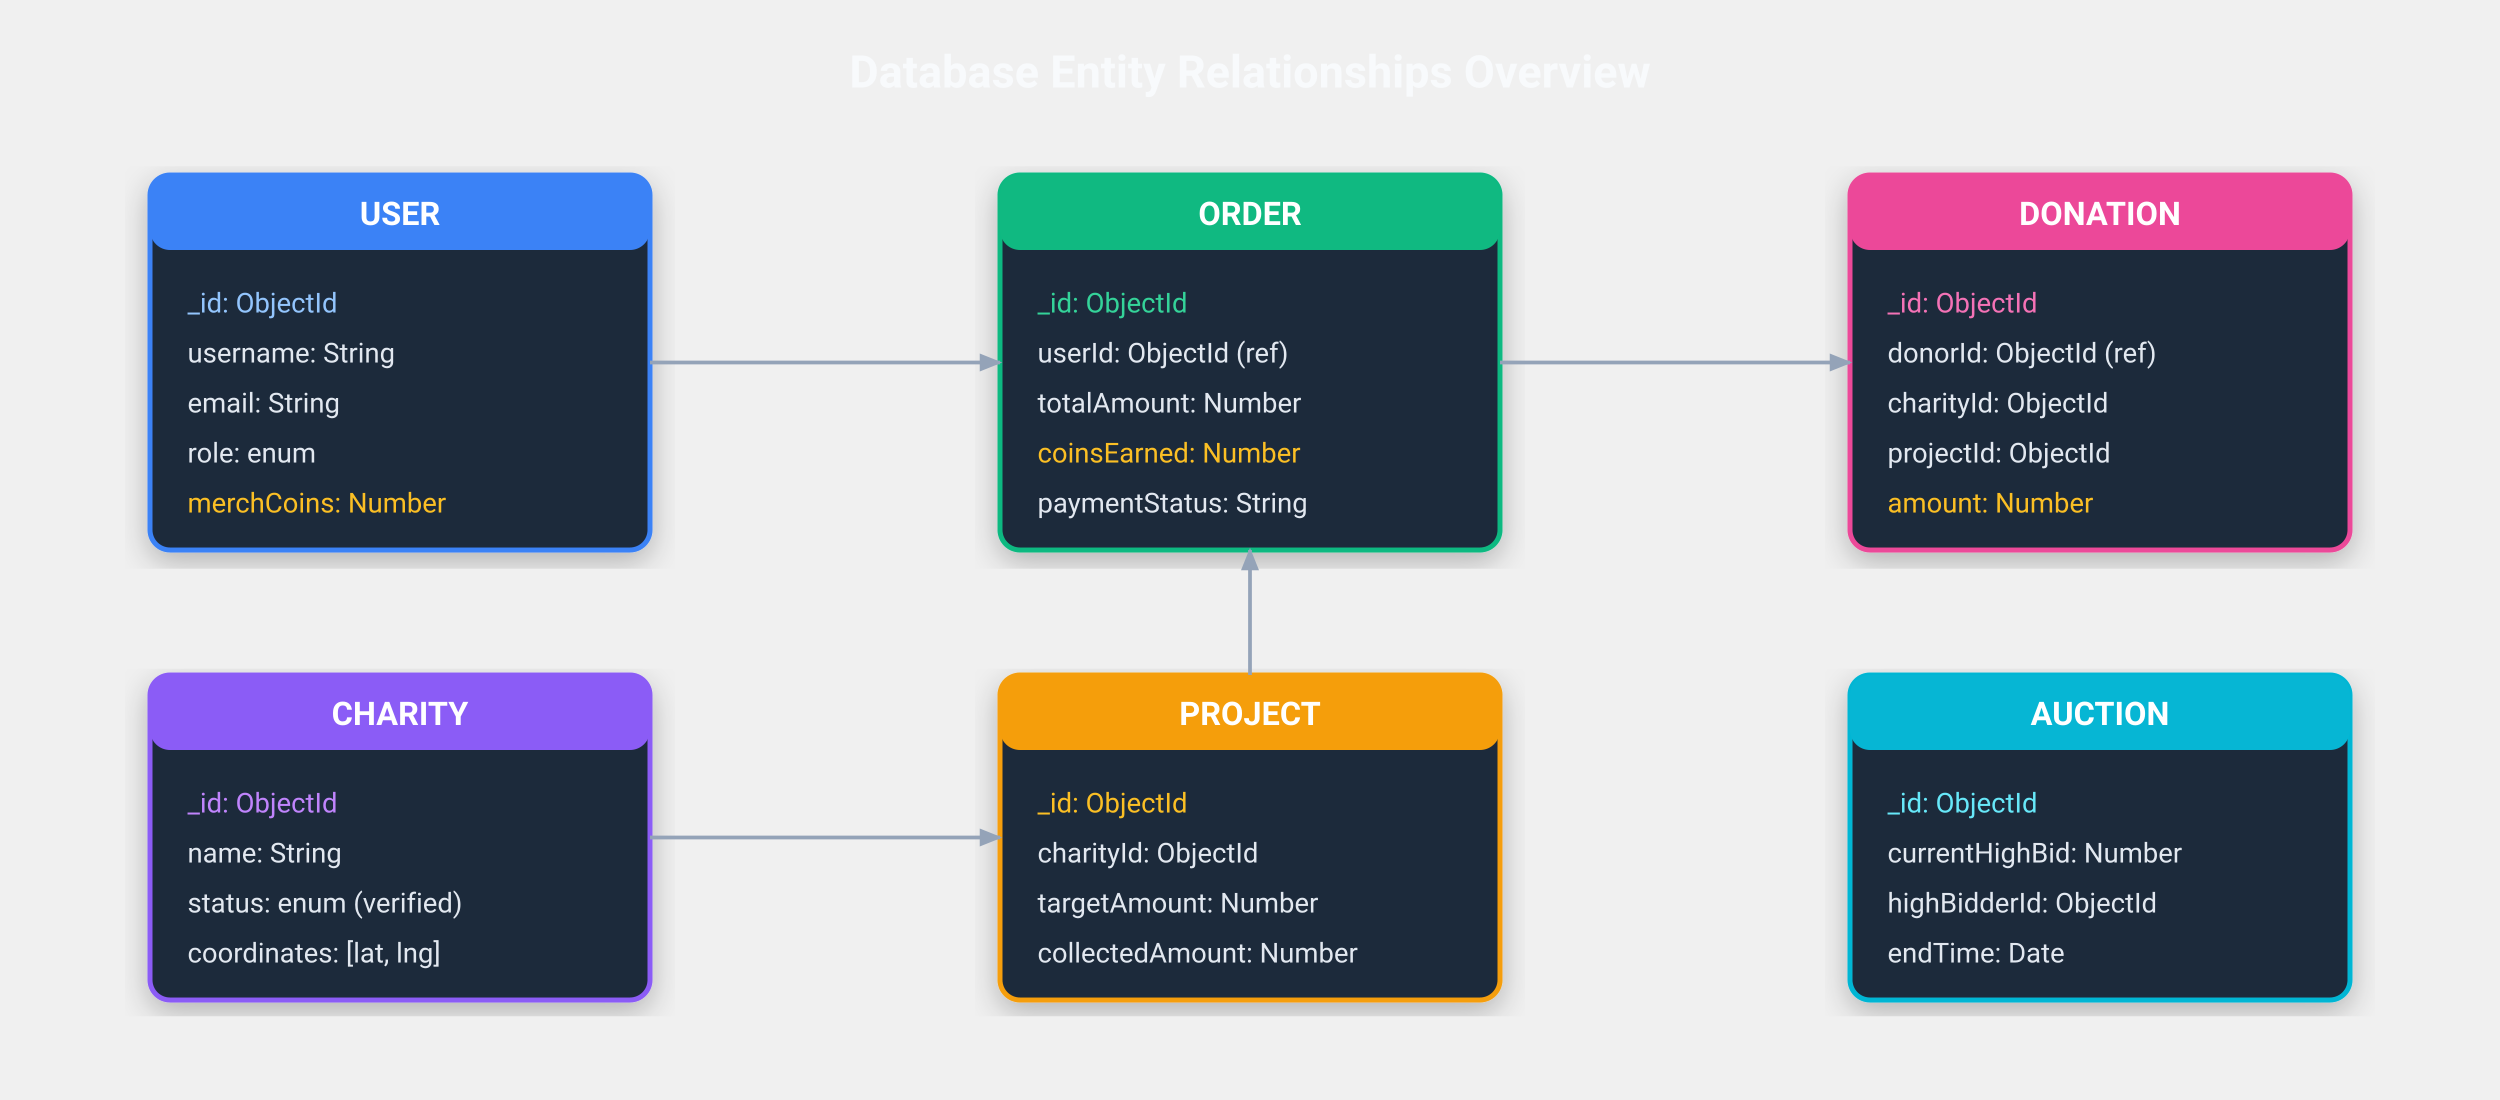
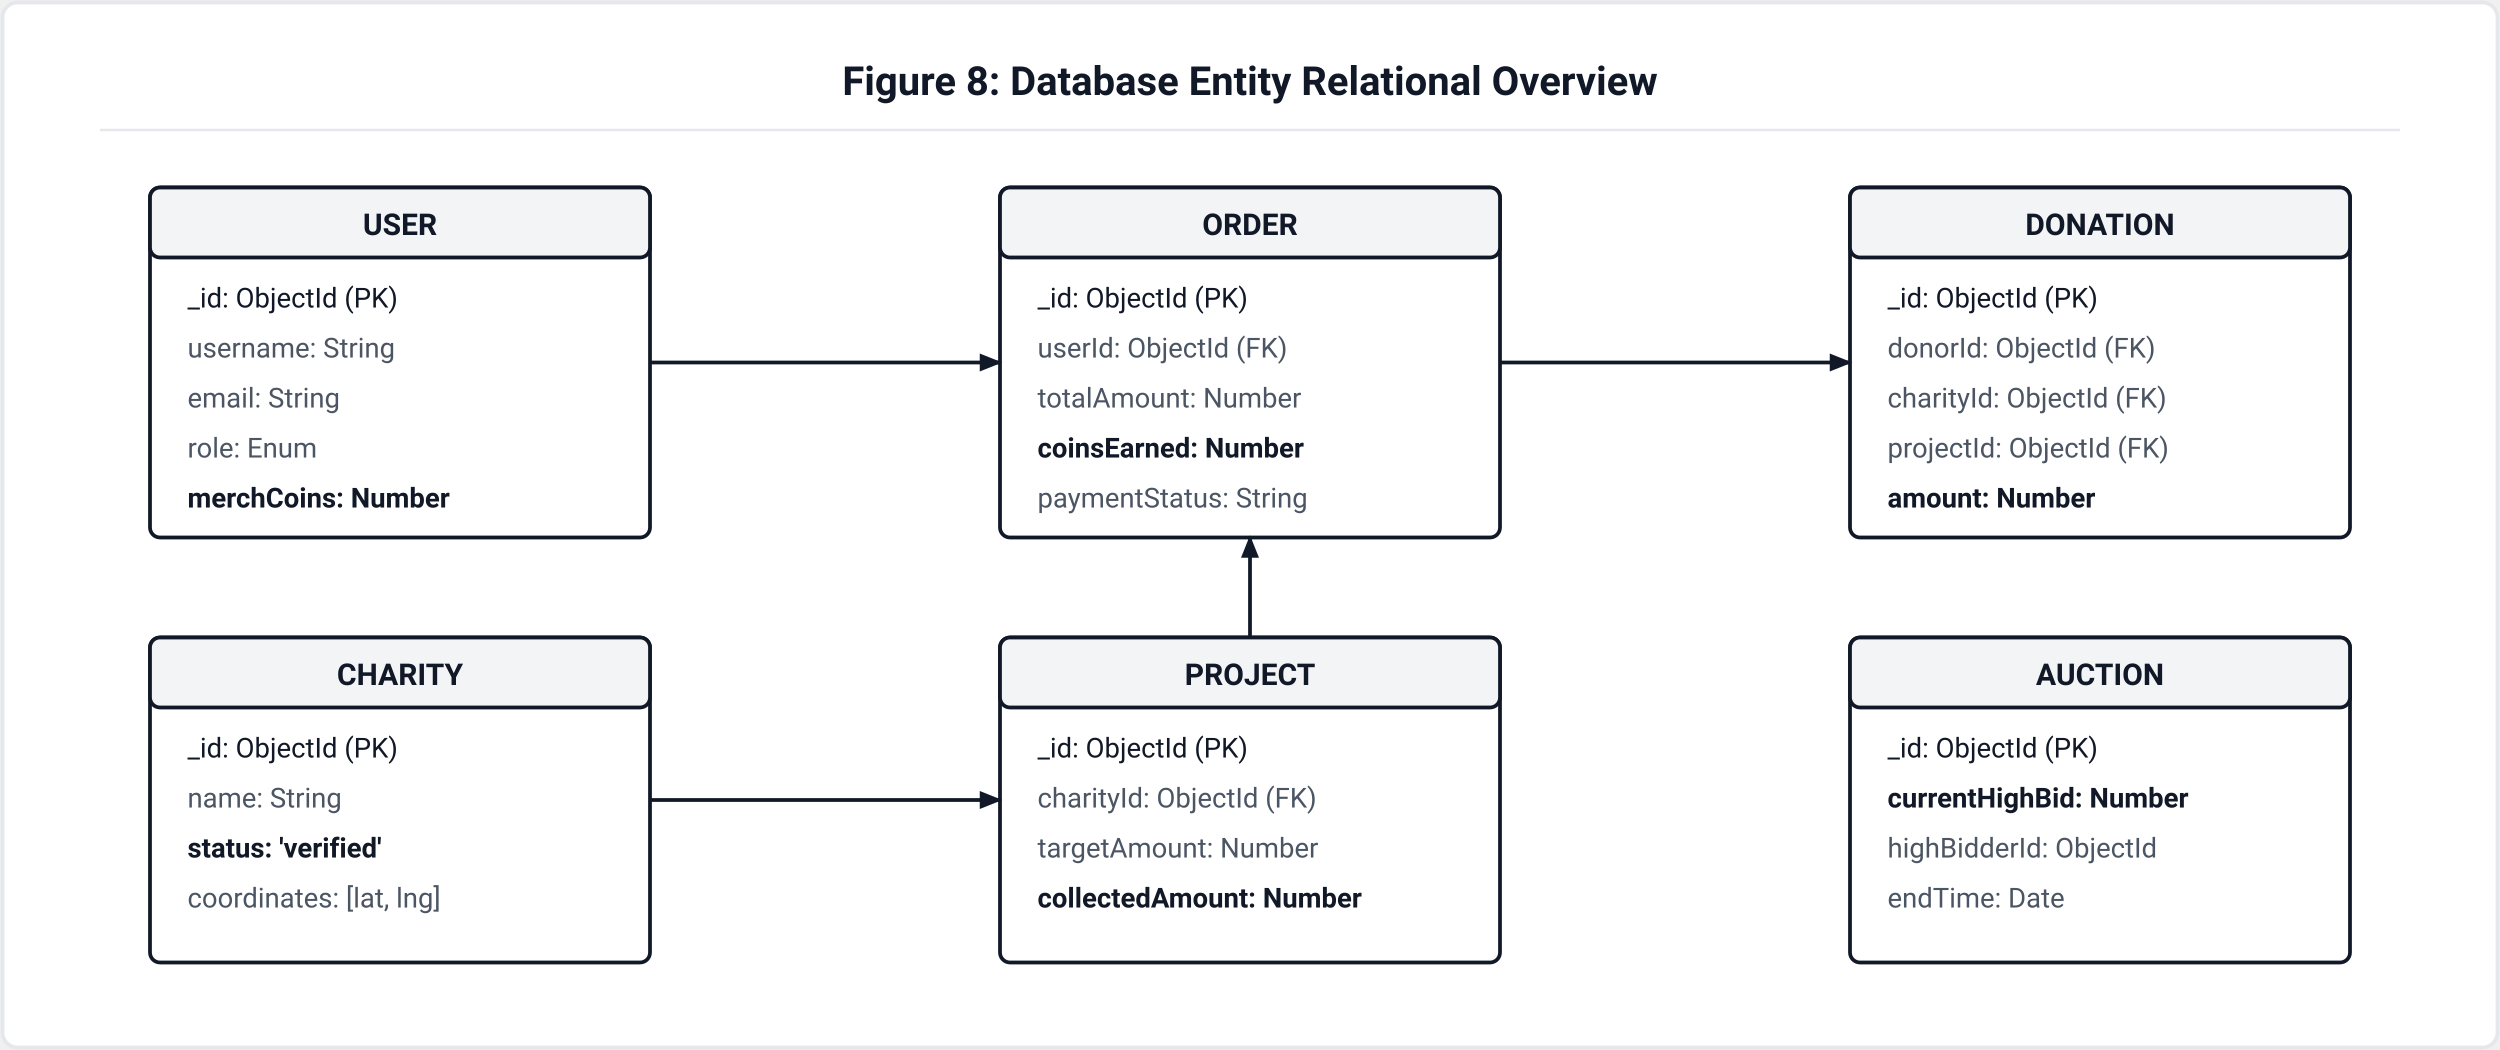
- <svg xmlns="http://www.w3.org/2000/svg" viewBox="0 0 1000 440" width="100%" height="100%" style="background-color: #0f172a; font-family: -apple-system, BlinkMacSystemFont, 'Segoe UI', Roboto, Helvetica, Arial, sans-serif;">
+ <svg xmlns="http://www.w3.org/2000/svg" viewBox="0 0 1000 420" width="100%" height="100%" style="background-color: #ffffff; font-family: -apple-system, BlinkMacSystemFont, 'Segoe UI', Roboto, 'Helvetica Neue', Arial, sans-serif;">
  <defs>
    <marker id="arrow" viewBox="0 0 10 10" refX="9" refY="5" markerWidth="6" markerHeight="6" orient="auto-start-reverse">
-       <path d="M 0 1 L 10 5 L 0 9 z" fill="#94a3b8" />
+       <path d="M 0 1 L 10 5 L 0 9 z" fill="#111827" />
    </marker>
-     <marker id="arrow-indigo" viewBox="0 0 10 10" refX="9" refY="5" markerWidth="6" markerHeight="6" orient="auto-start-reverse">
-       <path d="M 0 1 L 10 5 L 0 9 z" fill="#6366f1" />
-     </marker>
-     <marker id="arrow-emerald" viewBox="0 0 10 10" refX="9" refY="5" markerWidth="6" markerHeight="6" orient="auto-start-reverse">
-       <path d="M 0 1 L 10 5 L 0 9 z" fill="#10b981" />
-     </marker>
-     <marker id="arrow-rose" viewBox="0 0 10 10" refX="9" refY="5" markerWidth="6" markerHeight="6" orient="auto-start-reverse">
-       <path d="M 0 1 L 10 5 L 0 9 z" fill="#f43f5e" />
-     </marker>
-     <filter id="shadow" x="-5%" y="-5%" width="110%" height="110%">
-       <feDropShadow dx="0" dy="4" stdDeviation="6" flood-color="#000000" flood-opacity="0.25" />
-     </filter>
-     <linearGradient id="primaryGrad" x1="0%" y1="0%" x2="100%" y2="100%">
-       <stop offset="0%" stop-color="#4f46e5" />
-       <stop offset="100%" stop-color="#3730a3" />
-     </linearGradient>
-     <linearGradient id="cardGrad" x1="0%" y1="0%" x2="100%" y2="100%">
-       <stop offset="0%" stop-color="#1e293b" />
-       <stop offset="100%" stop-color="#0f172a" />
-     </linearGradient>
-     <linearGradient id="emeraldGrad" x1="0%" y1="0%" x2="100%" y2="100%">
-       <stop offset="0%" stop-color="#059669" />
-       <stop offset="100%" stop-color="#047857" />
-     </linearGradient>
-     <linearGradient id="amberGrad" x1="0%" y1="0%" x2="100%" y2="100%">
-       <stop offset="0%" stop-color="#d97706" />
-       <stop offset="100%" stop-color="#b45309" />
-     </linearGradient>
-     <linearGradient id="roseGrad" x1="0%" y1="0%" x2="100%" y2="100%">
-       <stop offset="0%" stop-color="#e11d48" />
-       <stop offset="100%" stop-color="#be123c" />
-     </linearGradient>
  </defs>
-   <text x="500" y="35" text-anchor="middle" fill="#f8fafc" font-size="18" font-weight="700">Database Entity Relationships Overview</text>
-   <g transform="translate(60, 70)">
-     <rect width="200" height="150" rx="8" fill="#1e293b" stroke="#3b82f6" stroke-width="2" filter="url(#shadow)" />
-     <rect width="200" height="30" rx="8" fill="#3b82f6" />
-     <text x="100" y="20" text-anchor="middle" fill="#ffffff" font-size="13" font-weight="700">USER</text>
-     <text x="15" y="55" fill="#93c5fd" font-size="11">_id: ObjectId</text>
-     <text x="15" y="75" fill="#e2e8f0" font-size="11">username: String</text>
-     <text x="15" y="95" fill="#e2e8f0" font-size="11">email: String</text>
-     <text x="15" y="115" fill="#e2e8f0" font-size="11">role: enum</text>
-     <text x="15" y="135" fill="#fbbf24" font-size="11">merchCoins: Number</text>
+   <rect x="1" y="1" width="998" height="418" rx="6" fill="#ffffff" stroke="#e5e7eb" stroke-width="1.5" />
+   <text x="500" y="38" text-anchor="middle" fill="#111827" font-size="16" font-weight="700">Figure 8: Database Entity Relational Overview</text>
+   <line x1="40" y1="52" x2="960" y2="52" stroke="#e5e7eb" stroke-width="1" />
+   <g transform="translate(60, 75)">
+     <rect width="200" height="140" rx="4" fill="#ffffff" stroke="#111827" stroke-width="1.5" />
+     <rect width="200" height="28" rx="4" fill="#f3f4f6" stroke="#111827" stroke-width="1.5" />
+     <text x="100" y="19" text-anchor="middle" fill="#111827" font-size="12" font-weight="700">USER</text>
+     <text x="15" y="48" fill="#111827" font-size="11">_id: ObjectId (PK)</text>
+     <text x="15" y="68" fill="#4b5563" font-size="11">username: String</text>
+     <text x="15" y="88" fill="#4b5563" font-size="11">email: String</text>
+     <text x="15" y="108" fill="#4b5563" font-size="11">role: Enum</text>
+     <text x="15" y="128" fill="#111827" font-size="11" font-weight="600">merchCoins: Number</text>
  </g>
-   <g transform="translate(400, 70)">
-     <rect width="200" height="150" rx="8" fill="#1e293b" stroke="#10b981" stroke-width="2" filter="url(#shadow)" />
-     <rect width="200" height="30" rx="8" fill="#10b981" />
-     <text x="100" y="20" text-anchor="middle" fill="#ffffff" font-size="13" font-weight="700">ORDER</text>
-     <text x="15" y="55" fill="#34d399" font-size="11">_id: ObjectId</text>
-     <text x="15" y="75" fill="#e2e8f0" font-size="11">userId: ObjectId (ref)</text>
-     <text x="15" y="95" fill="#e2e8f0" font-size="11">totalAmount: Number</text>
-     <text x="15" y="115" fill="#fbbf24" font-size="11">coinsEarned: Number</text>
-     <text x="15" y="135" fill="#e2e8f0" font-size="11">paymentStatus: String</text>
+   <g transform="translate(400, 75)">
+     <rect width="200" height="140" rx="4" fill="#ffffff" stroke="#111827" stroke-width="1.5" />
+     <rect width="200" height="28" rx="4" fill="#f3f4f6" stroke="#111827" stroke-width="1.5" />
+     <text x="100" y="19" text-anchor="middle" fill="#111827" font-size="12" font-weight="700">ORDER</text>
+     <text x="15" y="48" fill="#111827" font-size="11">_id: ObjectId (PK)</text>
+     <text x="15" y="68" fill="#4b5563" font-size="11">userId: ObjectId (FK)</text>
+     <text x="15" y="88" fill="#4b5563" font-size="11">totalAmount: Number</text>
+     <text x="15" y="108" fill="#111827" font-size="11" font-weight="600">coinsEarned: Number</text>
+     <text x="15" y="128" fill="#4b5563" font-size="11">paymentStatus: String</text>
  </g>
-   <g transform="translate(740, 70)">
-     <rect width="200" height="150" rx="8" fill="#1e293b" stroke="#ec4899" stroke-width="2" filter="url(#shadow)" />
-     <rect width="200" height="30" rx="8" fill="#ec4899" />
-     <text x="100" y="20" text-anchor="middle" fill="#ffffff" font-size="13" font-weight="700">DONATION</text>
-     <text x="15" y="55" fill="#f472b6" font-size="11">_id: ObjectId</text>
-     <text x="15" y="75" fill="#e2e8f0" font-size="11">donorId: ObjectId (ref)</text>
-     <text x="15" y="95" fill="#e2e8f0" font-size="11">charityId: ObjectId</text>
-     <text x="15" y="115" fill="#e2e8f0" font-size="11">projectId: ObjectId</text>
-     <text x="15" y="135" fill="#fbbf24" font-size="11">amount: Number</text>
+   <g transform="translate(740, 75)">
+     <rect width="200" height="140" rx="4" fill="#ffffff" stroke="#111827" stroke-width="1.5" />
+     <rect width="200" height="28" rx="4" fill="#f3f4f6" stroke="#111827" stroke-width="1.5" />
+     <text x="100" y="19" text-anchor="middle" fill="#111827" font-size="12" font-weight="700">DONATION</text>
+     <text x="15" y="48" fill="#111827" font-size="11">_id: ObjectId (PK)</text>
+     <text x="15" y="68" fill="#4b5563" font-size="11">donorId: ObjectId (FK)</text>
+     <text x="15" y="88" fill="#4b5563" font-size="11">charityId: ObjectId (FK)</text>
+     <text x="15" y="108" fill="#4b5563" font-size="11">projectId: ObjectId (FK)</text>
+     <text x="15" y="128" fill="#111827" font-size="11" font-weight="600">amount: Number</text>
  </g>
-   <g transform="translate(60, 270)">
-     <rect width="200" height="130" rx="8" fill="#1e293b" stroke="#8b5cf6" stroke-width="2" filter="url(#shadow)" />
-     <rect width="200" height="30" rx="8" fill="#8b5cf6" />
-     <text x="100" y="20" text-anchor="middle" fill="#ffffff" font-size="13" font-weight="700">CHARITY</text>
-     <text x="15" y="55" fill="#c084fc" font-size="11">_id: ObjectId</text>
-     <text x="15" y="75" fill="#e2e8f0" font-size="11">name: String</text>
-     <text x="15" y="95" fill="#e2e8f0" font-size="11">status: enum (verified)</text>
-     <text x="15" y="115" fill="#e2e8f0" font-size="11">coordinates: [lat, lng]</text>
+   <g transform="translate(60, 255)">
+     <rect width="200" height="130" rx="4" fill="#ffffff" stroke="#111827" stroke-width="1.5" />
+     <rect width="200" height="28" rx="4" fill="#f3f4f6" stroke="#111827" stroke-width="1.5" />
+     <text x="100" y="19" text-anchor="middle" fill="#111827" font-size="12" font-weight="700">CHARITY</text>
+     <text x="15" y="48" fill="#111827" font-size="11">_id: ObjectId (PK)</text>
+     <text x="15" y="68" fill="#4b5563" font-size="11">name: String</text>
+     <text x="15" y="88" fill="#111827" font-size="11" font-weight="600">status: 'verified'</text>
+     <text x="15" y="108" fill="#4b5563" font-size="11">coordinates: [lat, lng]</text>
  </g>
-   <g transform="translate(400, 270)">
-     <rect width="200" height="130" rx="8" fill="#1e293b" stroke="#f59e0b" stroke-width="2" filter="url(#shadow)" />
-     <rect width="200" height="30" rx="8" fill="#f59e0b" />
-     <text x="100" y="20" text-anchor="middle" fill="#ffffff" font-size="13" font-weight="700">PROJECT</text>
-     <text x="15" y="55" fill="#fbbf24" font-size="11">_id: ObjectId</text>
-     <text x="15" y="75" fill="#e2e8f0" font-size="11">charityId: ObjectId</text>
-     <text x="15" y="95" fill="#e2e8f0" font-size="11">targetAmount: Number</text>
-     <text x="15" y="115" fill="#e2e8f0" font-size="11">collectedAmount: Number</text>
+   <g transform="translate(400, 255)">
+     <rect width="200" height="130" rx="4" fill="#ffffff" stroke="#111827" stroke-width="1.5" />
+     <rect width="200" height="28" rx="4" fill="#f3f4f6" stroke="#111827" stroke-width="1.5" />
+     <text x="100" y="19" text-anchor="middle" fill="#111827" font-size="12" font-weight="700">PROJECT</text>
+     <text x="15" y="48" fill="#111827" font-size="11">_id: ObjectId (PK)</text>
+     <text x="15" y="68" fill="#4b5563" font-size="11">charityId: ObjectId (FK)</text>
+     <text x="15" y="88" fill="#4b5563" font-size="11">targetAmount: Number</text>
+     <text x="15" y="108" fill="#111827" font-size="11" font-weight="600">collectedAmount: Number</text>
  </g>
-   <g transform="translate(740, 270)">
-     <rect width="200" height="130" rx="8" fill="#1e293b" stroke="#06b6d4" stroke-width="2" filter="url(#shadow)" />
-     <rect width="200" height="30" rx="8" fill="#06b6d4" />
-     <text x="100" y="20" text-anchor="middle" fill="#ffffff" font-size="13" font-weight="700">AUCTION</text>
-     <text x="15" y="55" fill="#67e8f9" font-size="11">_id: ObjectId</text>
-     <text x="15" y="75" fill="#e2e8f0" font-size="11">currentHighBid: Number</text>
-     <text x="15" y="95" fill="#e2e8f0" font-size="11">highBidderId: ObjectId</text>
-     <text x="15" y="115" fill="#e2e8f0" font-size="11">endTime: Date</text>
+   <g transform="translate(740, 255)">
+     <rect width="200" height="130" rx="4" fill="#ffffff" stroke="#111827" stroke-width="1.5" />
+     <rect width="200" height="28" rx="4" fill="#f3f4f6" stroke="#111827" stroke-width="1.5" />
+     <text x="100" y="19" text-anchor="middle" fill="#111827" font-size="12" font-weight="700">AUCTION</text>
+     <text x="15" y="48" fill="#111827" font-size="11">_id: ObjectId (PK)</text>
+     <text x="15" y="68" fill="#111827" font-size="11" font-weight="600">currentHighBid: Number</text>
+     <text x="15" y="88" fill="#4b5563" font-size="11">highBidderId: ObjectId</text>
+     <text x="15" y="108" fill="#4b5563" font-size="11">endTime: Date</text>
  </g>
-   <path d="M 260 145 L 400 145" fill="none" stroke="#94a3b8" stroke-width="1.5" marker-end="url(#arrow)" />
-   <path d="M 600 145 L 740 145" fill="none" stroke="#94a3b8" stroke-width="1.5" marker-end="url(#arrow)" />
-   <path d="M 260 335 L 400 335" fill="none" stroke="#94a3b8" stroke-width="1.5" marker-end="url(#arrow)" />
-   <path d="M 500 270 L 500 220" fill="none" stroke="#94a3b8" stroke-width="1.5" marker-end="url(#arrow)" />
+   <path d="M 260 145 L 400 145" fill="none" stroke="#111827" stroke-width="1.5" marker-end="url(#arrow)" />
+   <path d="M 600 145 L 740 145" fill="none" stroke="#111827" stroke-width="1.5" marker-end="url(#arrow)" />
+   <path d="M 260 320 L 400 320" fill="none" stroke="#111827" stroke-width="1.5" marker-end="url(#arrow)" />
+   <path d="M 500 255 L 500 215" fill="none" stroke="#111827" stroke-width="1.5" marker-end="url(#arrow)" />
</svg>
